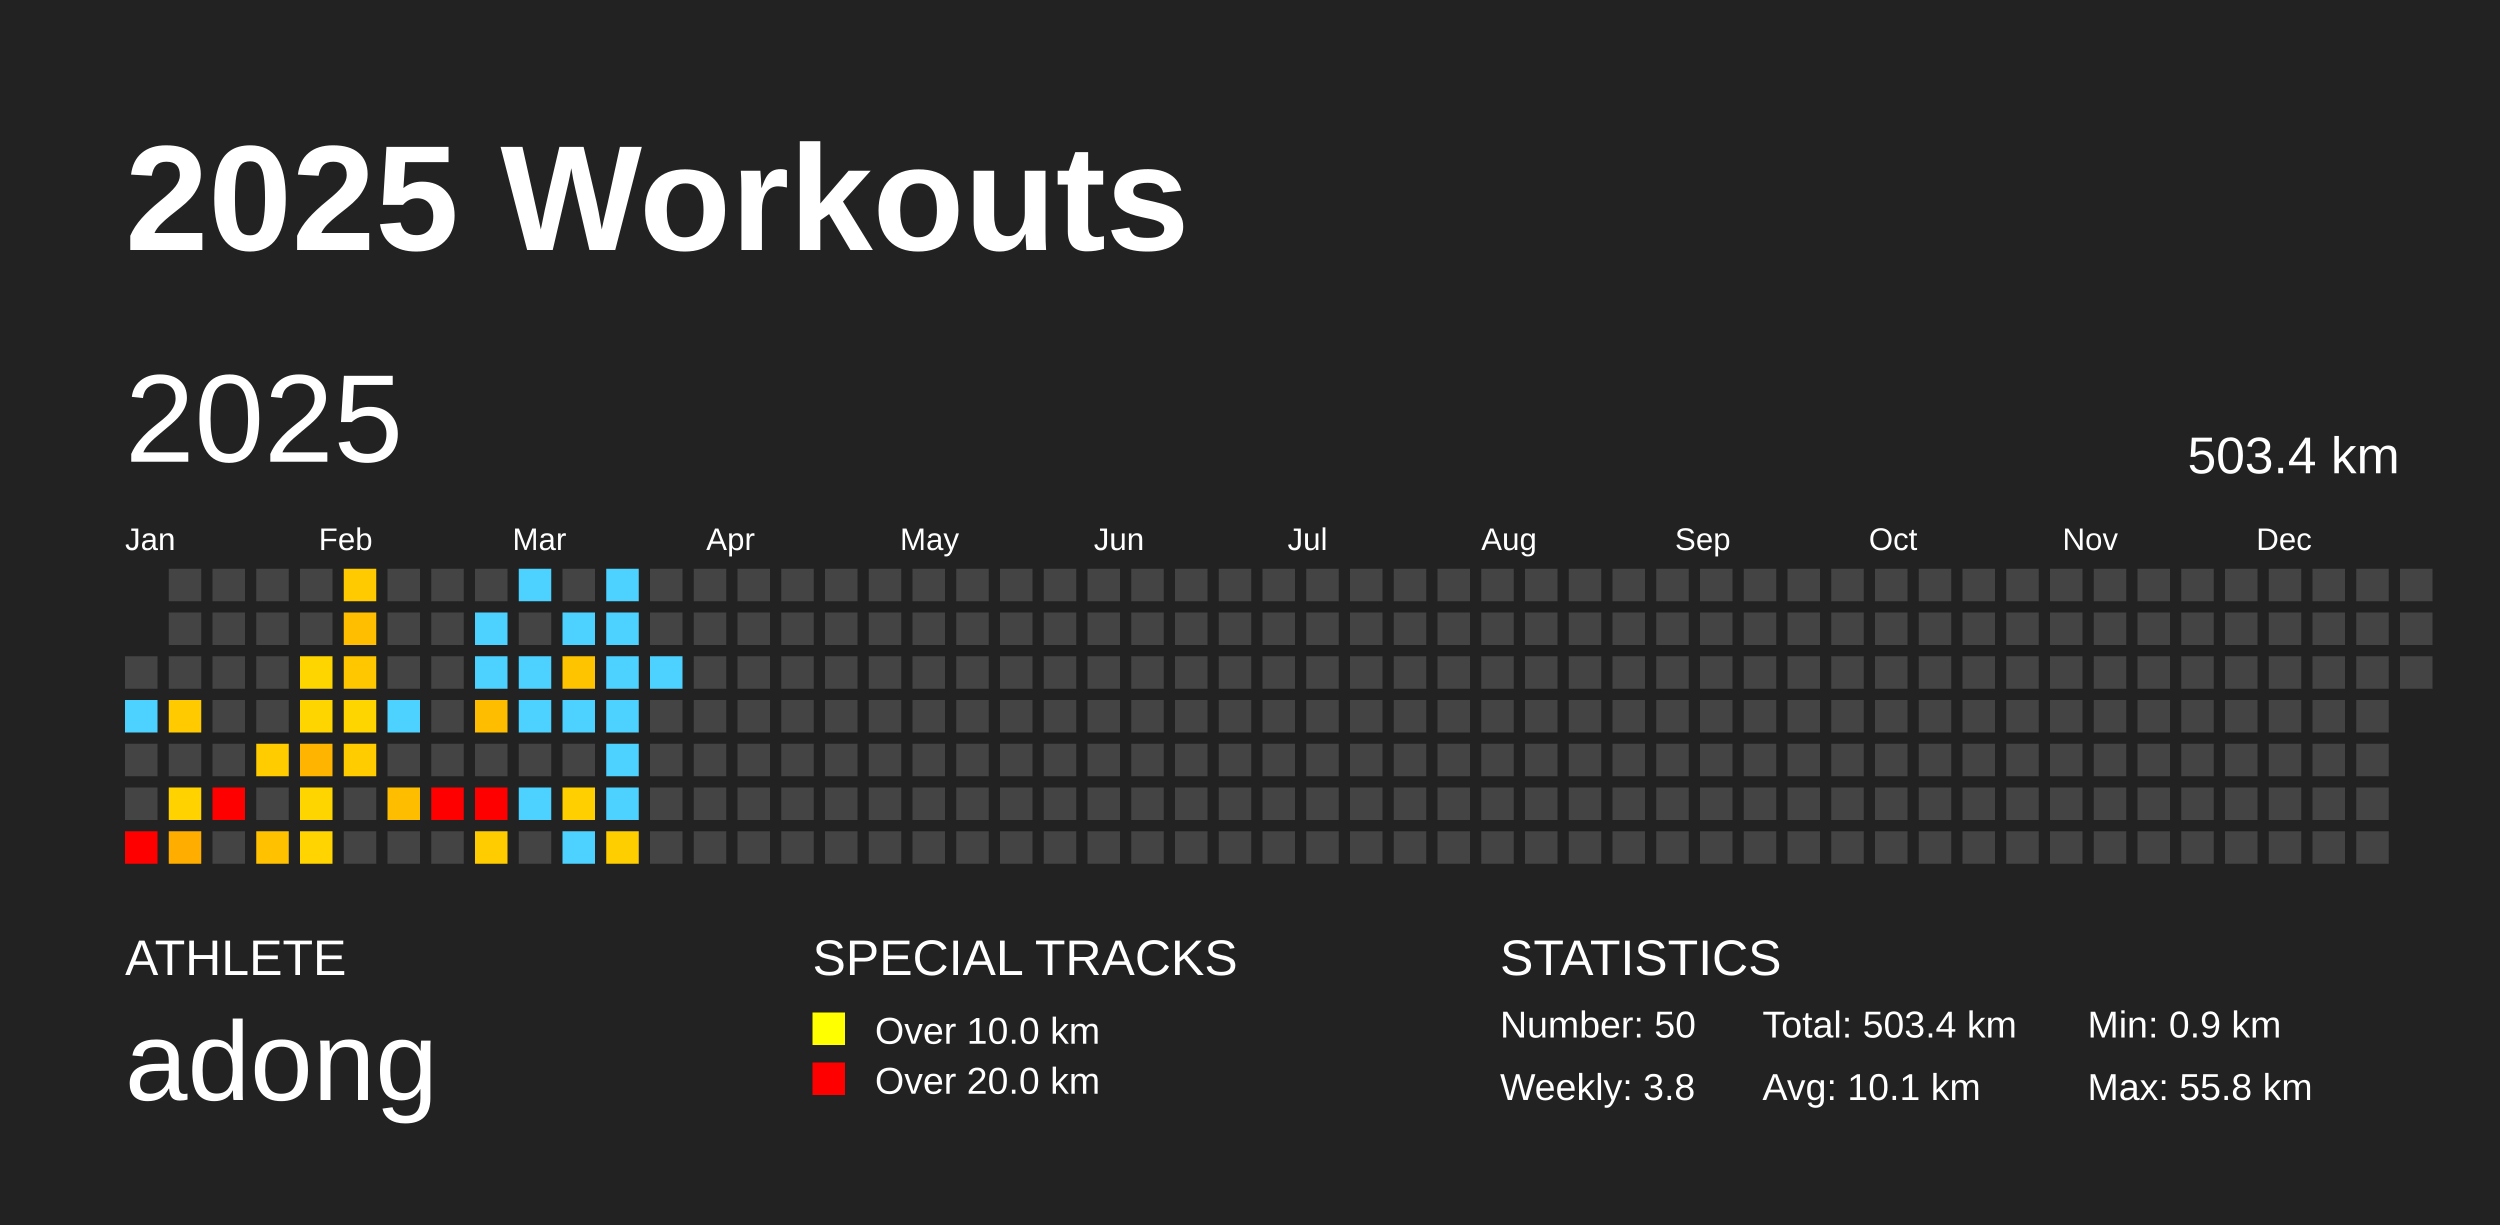
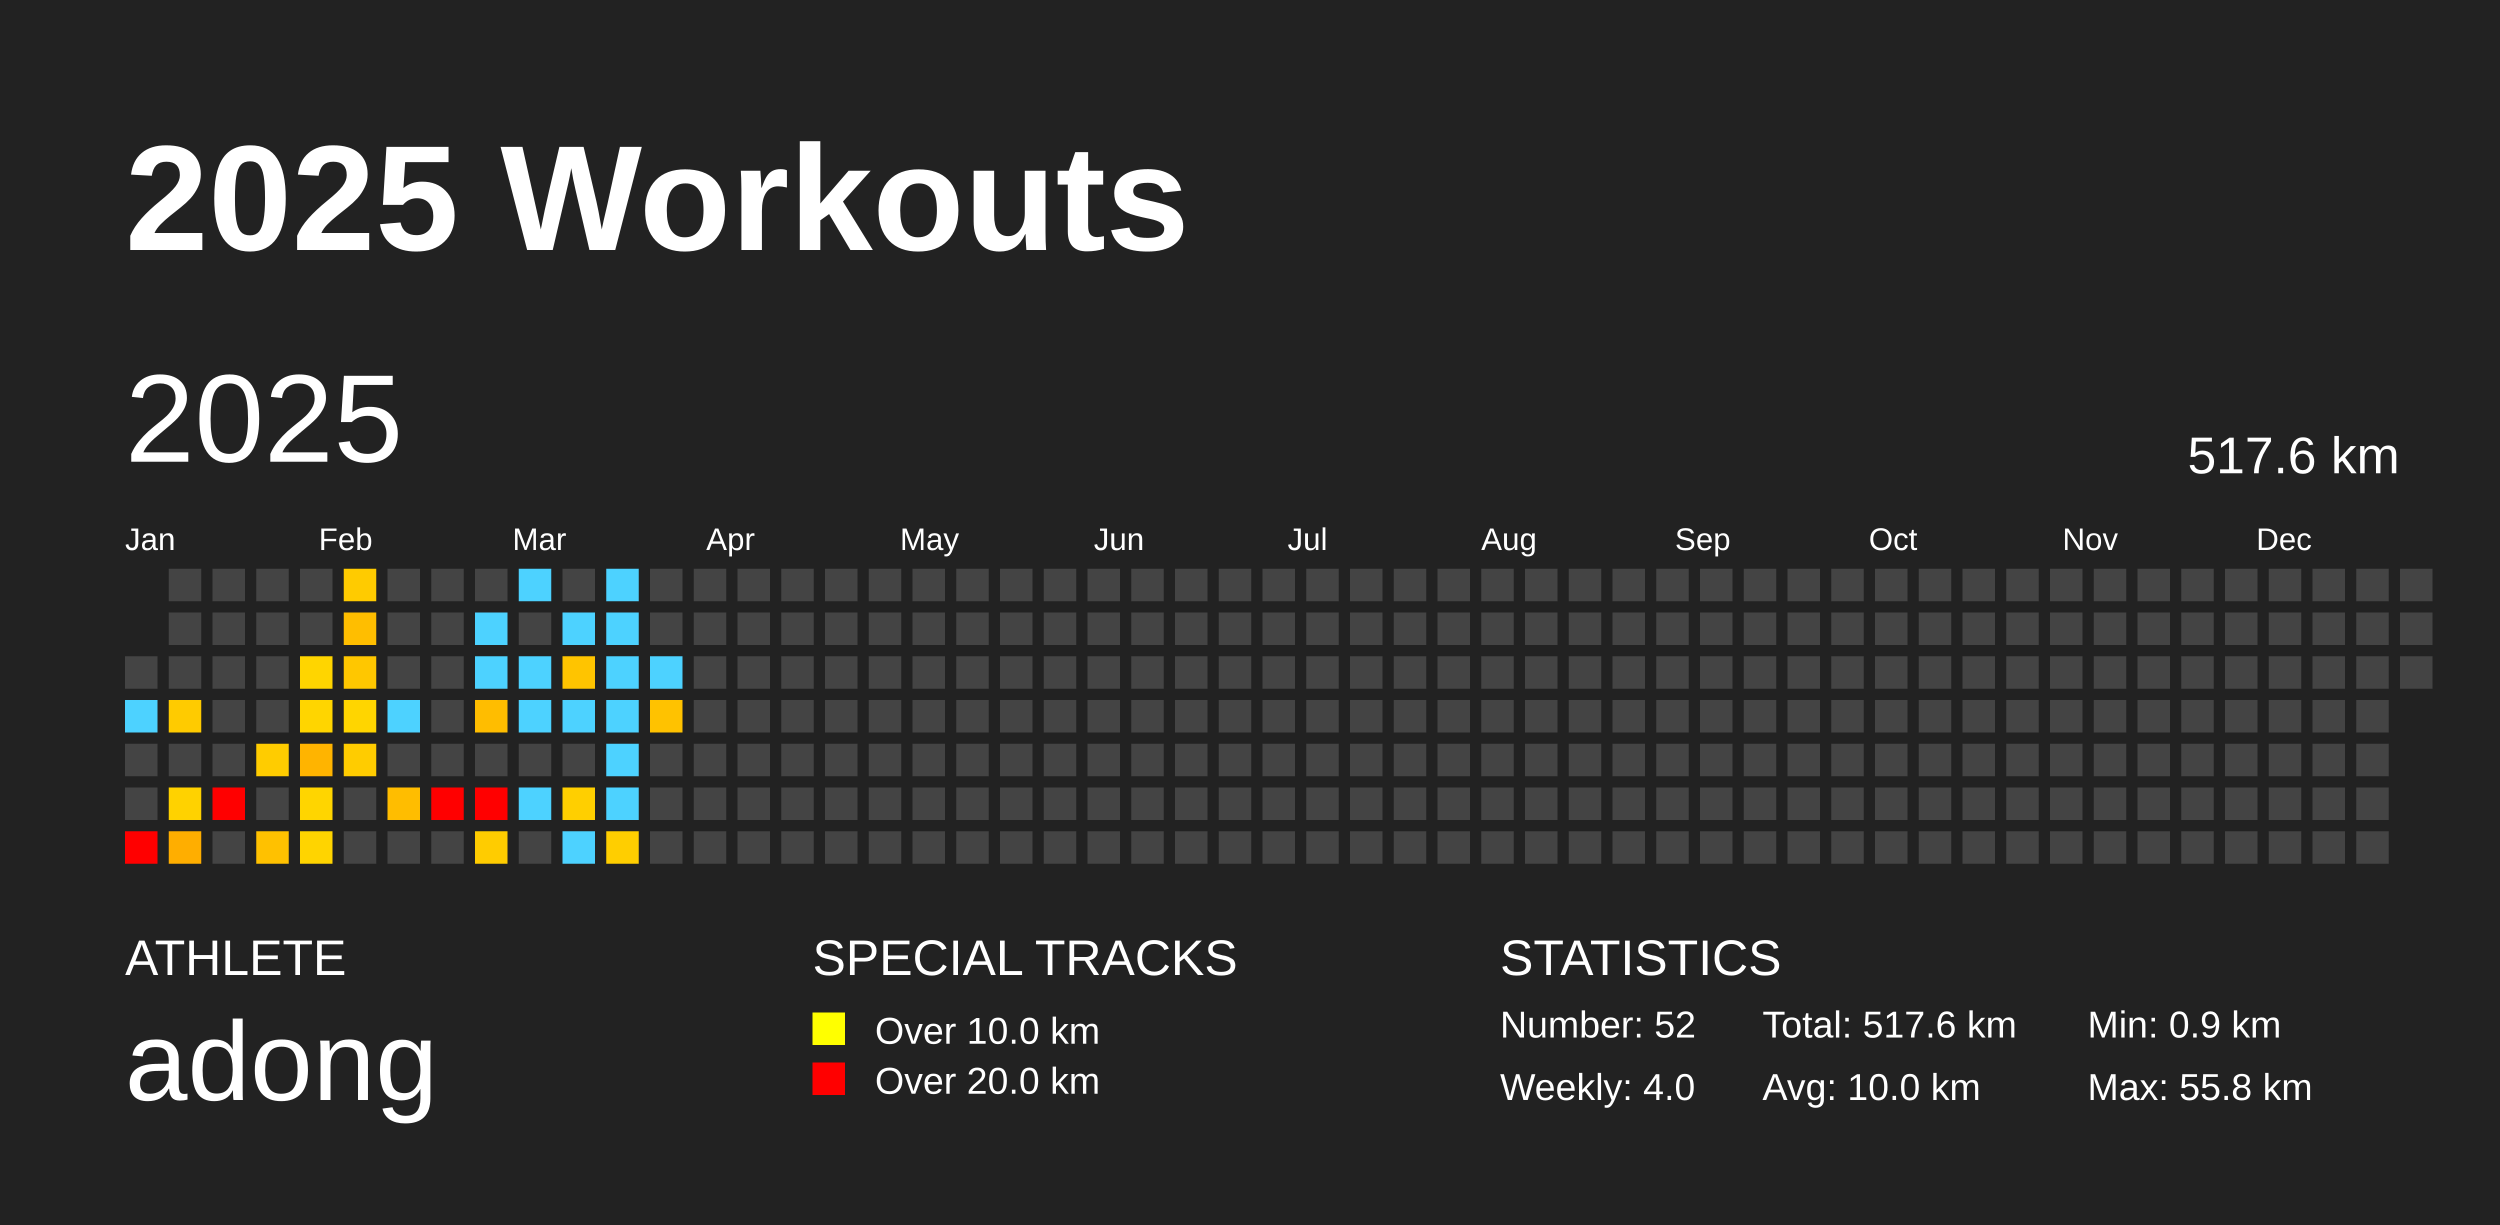
<svg xmlns="http://www.w3.org/2000/svg" baseProfile="full" height="98mm" version="1.1" viewBox="0,0,200,98" width="200mm">
  <defs />
  <rect fill="#222222" height="98" width="200" x="0" y="0" />
  <text fill="#FFFFFF" style="font-size:12px; font-family:Arial; font-weight:bold;" x="10" y="20">2025 Workouts</text>
  <text fill="#FFFFFF" style="font-size:4px; font-family:Arial" x="10" y="78">ATHLETE</text>
  <text fill="#FFFFFF" style="font-size:9px; font-family:Arial" x="10" y="88">adong</text>
  <text fill="#FFFFFF" style="font-size:4px; font-family:Arial" x="65" y="78">SPECIAL TRACKS</text>
  <rect fill="yellow" height="2.6" width="2.6" x="65" y="81" />
  <text fill="#FFFFFF" style="font-size:3px; font-family:Arial" x="70" y="83.5">Over 10.0 km</text>
  <rect fill="red" height="2.6" width="2.6" x="65" y="85" />
  <text fill="#FFFFFF" style="font-size:3px; font-family:Arial" x="70" y="87.5">Over 20.0 km</text>
  <text fill="#FFFFFF" style="font-size:4px; font-family:Arial" x="120" y="78">STATISTICS</text>
-   <text fill="#FFFFFF" style="font-size:3px; font-family:Arial" x="120" y="83">Number: 50</text>
-   <text fill="#FFFFFF" style="font-size:3px; font-family:Arial" x="120" y="88">Weekly: 3.8</text>
-   <text fill="#FFFFFF" style="font-size:3px; font-family:Arial" x="141" y="83">Total: 503.4 km</text>
-   <text fill="#FFFFFF" style="font-size:3px; font-family:Arial" x="141" y="88">Avg: 10.1 km</text>
+   <text fill="#FFFFFF" style="font-size:3px; font-family:Arial" x="120" y="83">Number: 52</text>
+   <text fill="#FFFFFF" style="font-size:3px; font-family:Arial" x="120" y="88">Weekly: 4.0</text>
+   <text fill="#FFFFFF" style="font-size:3px; font-family:Arial" x="141" y="83">Total: 517.6 km</text>
+   <text fill="#FFFFFF" style="font-size:3px; font-family:Arial" x="141" y="88">Avg: 10.0 km</text>
  <text fill="#FFFFFF" style="font-size:3px; font-family:Arial" x="167" y="83">Min: 0.9 km</text>
  <text fill="#FFFFFF" style="font-size:3px; font-family:Arial" x="167" y="88">Max: 55.8 km</text>
  <text dominant-baseline="hanging" fill="#FFFFFF" style="font-size:10.0px; font-family:Arial;" x="10" y="30">2025</text>
-   <text dominant-baseline="hanging" fill="#FFFFFF" style="font-size:4.125px; font-family:Arial;" x="175" y="35">503.4 km</text>
+   <text dominant-baseline="hanging" fill="#FFFFFF" style="font-size:4.125px; font-family:Arial;" x="175" y="35">517.6 km</text>
  <text fill="#FFFFFF" style="font-size:2.5px; font-family:Arial" x="10.0" y="44">Jan</text>
  <text fill="#FFFFFF" style="font-size:2.5px; font-family:Arial" x="25.5" y="44">Feb</text>
  <text fill="#FFFFFF" style="font-size:2.5px; font-family:Arial" x="41.0" y="44">Mar</text>
  <text fill="#FFFFFF" style="font-size:2.5px; font-family:Arial" x="56.5" y="44">Apr</text>
  <text fill="#FFFFFF" style="font-size:2.5px; font-family:Arial" x="72.0" y="44">May</text>
  <text fill="#FFFFFF" style="font-size:2.5px; font-family:Arial" x="87.5" y="44">Jun</text>
  <text fill="#FFFFFF" style="font-size:2.5px; font-family:Arial" x="103.0" y="44">Jul</text>
  <text fill="#FFFFFF" style="font-size:2.5px; font-family:Arial" x="118.5" y="44">Aug</text>
  <text fill="#FFFFFF" style="font-size:2.5px; font-family:Arial" x="134.0" y="44">Sep</text>
  <text fill="#FFFFFF" style="font-size:2.5px; font-family:Arial" x="149.5" y="44">Oct</text>
  <text fill="#FFFFFF" style="font-size:2.5px; font-family:Arial" x="165.0" y="44">Nov</text>
  <text fill="#FFFFFF" style="font-size:2.5px; font-family:Arial" x="180.5" y="44">Dec</text>
  <rect fill="#444444" height="2.6" width="2.6" x="10.0" y="52.5" />
  <rect fill="#4dd2ff" height="2.6" width="2.6" x="10.0" y="56.0" />
  <rect fill="#444444" height="2.6" width="2.6" x="10.0" y="59.5" />
  <rect fill="#444444" height="2.6" width="2.6" x="10.0" y="63.0" />
  <rect fill="red" height="2.6" width="2.6" x="10.0" y="66.5" />
  <rect fill="#444444" height="2.6" width="2.6" x="13.5" y="45.5" />
  <rect fill="#444444" height="2.6" width="2.6" x="13.5" y="49.0" />
  <rect fill="#444444" height="2.6" width="2.6" x="13.5" y="52.5" />
  <rect fill="#ffcb00" height="2.6" width="2.6" x="13.5" y="56.0" />
  <rect fill="#444444" height="2.6" width="2.6" x="13.5" y="59.5" />
  <rect fill="#ffd200" height="2.6" width="2.6" x="13.5" y="63.0" />
  <rect fill="#ffae00" height="2.6" width="2.6" x="13.5" y="66.5" />
  <rect fill="#444444" height="2.6" width="2.6" x="17.0" y="45.5" />
  <rect fill="#444444" height="2.6" width="2.6" x="17.0" y="49.0" />
  <rect fill="#444444" height="2.6" width="2.6" x="17.0" y="52.5" />
  <rect fill="#444444" height="2.6" width="2.6" x="17.0" y="56.0" />
  <rect fill="#444444" height="2.6" width="2.6" x="17.0" y="59.5" />
  <rect fill="red" height="2.6" width="2.6" x="17.0" y="63.0" />
  <rect fill="#444444" height="2.6" width="2.6" x="17.0" y="66.5" />
  <rect fill="#444444" height="2.6" width="2.6" x="20.5" y="45.5" />
  <rect fill="#444444" height="2.6" width="2.6" x="20.5" y="49.0" />
  <rect fill="#444444" height="2.6" width="2.6" x="20.5" y="52.5" />
  <rect fill="#444444" height="2.6" width="2.6" x="20.5" y="56.0" />
  <rect fill="#ffcc00" height="2.6" width="2.6" x="20.5" y="59.5" />
  <rect fill="#444444" height="2.6" width="2.6" x="20.5" y="63.0" />
  <rect fill="#ffc100" height="2.6" width="2.6" x="20.5" y="66.5" />
  <rect fill="#444444" height="2.6" width="2.6" x="24.0" y="45.5" />
  <rect fill="#444444" height="2.6" width="2.6" x="24.0" y="49.0" />
  <rect fill="#ffd500" height="2.6" width="2.6" x="24.0" y="52.5" />
  <rect fill="#ffd500" height="2.6" width="2.6" x="24.0" y="56.0" />
  <rect fill="#ffb400" height="2.6" width="2.6" x="24.0" y="59.5" />
  <rect fill="#ffd500" height="2.6" width="2.6" x="24.0" y="63.0" />
  <rect fill="#ffd400" height="2.6" width="2.6" x="24.0" y="66.5" />
  <rect fill="#ffcb00" height="2.6" width="2.6" x="27.5" y="45.5" />
  <rect fill="#ffbe00" height="2.6" width="2.6" x="27.5" y="49.0" />
  <rect fill="#ffc700" height="2.6" width="2.6" x="27.5" y="52.5" />
  <rect fill="#ffd500" height="2.6" width="2.6" x="27.5" y="56.0" />
  <rect fill="#ffcc00" height="2.6" width="2.6" x="27.5" y="59.5" />
  <rect fill="#444444" height="2.6" width="2.6" x="27.5" y="63.0" />
  <rect fill="#444444" height="2.6" width="2.6" x="27.5" y="66.5" />
  <rect fill="#444444" height="2.6" width="2.6" x="31.0" y="45.5" />
  <rect fill="#444444" height="2.6" width="2.6" x="31.0" y="49.0" />
  <rect fill="#444444" height="2.6" width="2.6" x="31.0" y="52.5" />
  <rect fill="#4dd2ff" height="2.6" width="2.6" x="31.0" y="56.0" />
  <rect fill="#444444" height="2.6" width="2.6" x="31.0" y="59.5" />
  <rect fill="#ffbd00" height="2.6" width="2.6" x="31.0" y="63.0" />
  <rect fill="#444444" height="2.6" width="2.6" x="31.0" y="66.5" />
  <rect fill="#444444" height="2.6" width="2.6" x="34.5" y="45.5" />
  <rect fill="#444444" height="2.6" width="2.6" x="34.5" y="49.0" />
  <rect fill="#444444" height="2.6" width="2.6" x="34.5" y="52.5" />
  <rect fill="#444444" height="2.6" width="2.6" x="34.5" y="56.0" />
  <rect fill="#444444" height="2.6" width="2.6" x="34.5" y="59.5" />
  <rect fill="red" height="2.6" width="2.6" x="34.5" y="63.0" />
  <rect fill="#444444" height="2.6" width="2.6" x="34.5" y="66.5" />
  <rect fill="#444444" height="2.6" width="2.6" x="38.0" y="45.5" />
  <rect fill="#4dd2ff" height="2.6" width="2.6" x="38.0" y="49.0" />
  <rect fill="#4dd2ff" height="2.6" width="2.6" x="38.0" y="52.5" />
  <rect fill="#ffbd00" height="2.6" width="2.6" x="38.0" y="56.0" />
  <rect fill="#444444" height="2.6" width="2.6" x="38.0" y="59.5" />
  <rect fill="red" height="2.6" width="2.6" x="38.0" y="63.0" />
  <rect fill="#ffcc00" height="2.6" width="2.6" x="38.0" y="66.5" />
  <rect fill="#4dd2ff" height="2.6" width="2.6" x="41.5" y="45.5" />
  <rect fill="#444444" height="2.6" width="2.6" x="41.5" y="49.0" />
  <rect fill="#4dd2ff" height="2.6" width="2.6" x="41.5" y="52.5" />
  <rect fill="#4dd2ff" height="2.6" width="2.6" x="41.5" y="56.0" />
  <rect fill="#444444" height="2.6" width="2.6" x="41.5" y="59.5" />
  <rect fill="#4dd2ff" height="2.6" width="2.6" x="41.5" y="63.0" />
  <rect fill="#444444" height="2.6" width="2.6" x="41.5" y="66.5" />
  <rect fill="#444444" height="2.6" width="2.6" x="45.0" y="45.5" />
  <rect fill="#4dd2ff" height="2.6" width="2.6" x="45.0" y="49.0" />
  <rect fill="#ffc400" height="2.6" width="2.6" x="45.0" y="52.5" />
  <rect fill="#4dd2ff" height="2.6" width="2.6" x="45.0" y="56.0" />
  <rect fill="#444444" height="2.6" width="2.6" x="45.0" y="59.5" />
  <rect fill="#ffcf00" height="2.6" width="2.6" x="45.0" y="63.0" />
  <rect fill="#4dd2ff" height="2.6" width="2.6" x="45.0" y="66.5" />
  <rect fill="#4dd2ff" height="2.6" width="2.6" x="48.5" y="45.5" />
  <rect fill="#4dd2ff" height="2.6" width="2.6" x="48.5" y="49.0" />
  <rect fill="#4dd2ff" height="2.6" width="2.6" x="48.5" y="52.5" />
  <rect fill="#4dd2ff" height="2.6" width="2.6" x="48.5" y="56.0" />
  <rect fill="#4dd2ff" height="2.6" width="2.6" x="48.5" y="59.5" />
  <rect fill="#4dd2ff" height="2.6" width="2.6" x="48.5" y="63.0" />
  <rect fill="#ffce00" height="2.6" width="2.6" x="48.5" y="66.5" />
  <rect fill="#444444" height="2.6" width="2.6" x="52.0" y="45.5" />
  <rect fill="#444444" height="2.6" width="2.6" x="52.0" y="49.0" />
  <rect fill="#4dd2ff" height="2.6" width="2.6" x="52.0" y="52.5" />
-   <rect fill="#444444" height="2.6" width="2.6" x="52.0" y="56.0" />
+   <rect fill="#ffc200" height="2.6" width="2.6" x="52.0" y="56.0" />
  <rect fill="#444444" height="2.6" width="2.6" x="52.0" y="59.5" />
  <rect fill="#444444" height="2.6" width="2.6" x="52.0" y="63.0" />
  <rect fill="#444444" height="2.6" width="2.6" x="52.0" y="66.5" />
  <rect fill="#444444" height="2.6" width="2.6" x="55.5" y="45.5" />
  <rect fill="#444444" height="2.6" width="2.6" x="55.5" y="49.0" />
  <rect fill="#444444" height="2.6" width="2.6" x="55.5" y="52.5" />
  <rect fill="#444444" height="2.6" width="2.6" x="55.5" y="56.0" />
  <rect fill="#444444" height="2.6" width="2.6" x="55.5" y="59.5" />
  <rect fill="#444444" height="2.6" width="2.6" x="55.5" y="63.0" />
  <rect fill="#444444" height="2.6" width="2.6" x="55.5" y="66.5" />
  <rect fill="#444444" height="2.6" width="2.6" x="59.0" y="45.5" />
  <rect fill="#444444" height="2.6" width="2.6" x="59.0" y="49.0" />
  <rect fill="#444444" height="2.6" width="2.6" x="59.0" y="52.5" />
  <rect fill="#444444" height="2.6" width="2.6" x="59.0" y="56.0" />
  <rect fill="#444444" height="2.6" width="2.6" x="59.0" y="59.5" />
  <rect fill="#444444" height="2.6" width="2.6" x="59.0" y="63.0" />
  <rect fill="#444444" height="2.6" width="2.6" x="59.0" y="66.5" />
  <rect fill="#444444" height="2.6" width="2.6" x="62.5" y="45.5" />
  <rect fill="#444444" height="2.6" width="2.6" x="62.5" y="49.0" />
  <rect fill="#444444" height="2.6" width="2.6" x="62.5" y="52.5" />
  <rect fill="#444444" height="2.6" width="2.6" x="62.5" y="56.0" />
  <rect fill="#444444" height="2.6" width="2.6" x="62.5" y="59.5" />
  <rect fill="#444444" height="2.6" width="2.6" x="62.5" y="63.0" />
  <rect fill="#444444" height="2.6" width="2.6" x="62.5" y="66.5" />
  <rect fill="#444444" height="2.6" width="2.6" x="66.0" y="45.5" />
  <rect fill="#444444" height="2.6" width="2.6" x="66.0" y="49.0" />
  <rect fill="#444444" height="2.6" width="2.6" x="66.0" y="52.5" />
  <rect fill="#444444" height="2.6" width="2.6" x="66.0" y="56.0" />
  <rect fill="#444444" height="2.6" width="2.6" x="66.0" y="59.5" />
  <rect fill="#444444" height="2.6" width="2.6" x="66.0" y="63.0" />
  <rect fill="#444444" height="2.6" width="2.6" x="66.0" y="66.5" />
  <rect fill="#444444" height="2.6" width="2.6" x="69.5" y="45.5" />
  <rect fill="#444444" height="2.6" width="2.6" x="69.5" y="49.0" />
  <rect fill="#444444" height="2.6" width="2.6" x="69.5" y="52.5" />
  <rect fill="#444444" height="2.6" width="2.6" x="69.5" y="56.0" />
  <rect fill="#444444" height="2.6" width="2.6" x="69.5" y="59.5" />
  <rect fill="#444444" height="2.6" width="2.6" x="69.5" y="63.0" />
  <rect fill="#444444" height="2.6" width="2.6" x="69.5" y="66.5" />
  <rect fill="#444444" height="2.6" width="2.6" x="73.0" y="45.5" />
  <rect fill="#444444" height="2.6" width="2.6" x="73.0" y="49.0" />
  <rect fill="#444444" height="2.6" width="2.6" x="73.0" y="52.5" />
  <rect fill="#444444" height="2.6" width="2.6" x="73.0" y="56.0" />
  <rect fill="#444444" height="2.6" width="2.6" x="73.0" y="59.5" />
  <rect fill="#444444" height="2.6" width="2.6" x="73.0" y="63.0" />
  <rect fill="#444444" height="2.6" width="2.6" x="73.0" y="66.5" />
  <rect fill="#444444" height="2.6" width="2.6" x="76.5" y="45.5" />
  <rect fill="#444444" height="2.6" width="2.6" x="76.5" y="49.0" />
  <rect fill="#444444" height="2.6" width="2.6" x="76.5" y="52.5" />
  <rect fill="#444444" height="2.6" width="2.6" x="76.5" y="56.0" />
  <rect fill="#444444" height="2.6" width="2.6" x="76.5" y="59.5" />
  <rect fill="#444444" height="2.6" width="2.6" x="76.5" y="63.0" />
  <rect fill="#444444" height="2.6" width="2.6" x="76.5" y="66.5" />
  <rect fill="#444444" height="2.6" width="2.6" x="80.0" y="45.5" />
  <rect fill="#444444" height="2.6" width="2.6" x="80.0" y="49.0" />
  <rect fill="#444444" height="2.6" width="2.6" x="80.0" y="52.5" />
  <rect fill="#444444" height="2.6" width="2.6" x="80.0" y="56.0" />
  <rect fill="#444444" height="2.6" width="2.6" x="80.0" y="59.5" />
  <rect fill="#444444" height="2.6" width="2.6" x="80.0" y="63.0" />
  <rect fill="#444444" height="2.6" width="2.6" x="80.0" y="66.5" />
  <rect fill="#444444" height="2.6" width="2.6" x="83.5" y="45.5" />
  <rect fill="#444444" height="2.6" width="2.6" x="83.5" y="49.0" />
  <rect fill="#444444" height="2.6" width="2.6" x="83.5" y="52.5" />
  <rect fill="#444444" height="2.6" width="2.6" x="83.5" y="56.0" />
  <rect fill="#444444" height="2.6" width="2.6" x="83.5" y="59.5" />
  <rect fill="#444444" height="2.6" width="2.6" x="83.5" y="63.0" />
  <rect fill="#444444" height="2.6" width="2.6" x="83.5" y="66.5" />
  <rect fill="#444444" height="2.6" width="2.6" x="87.0" y="45.5" />
  <rect fill="#444444" height="2.6" width="2.6" x="87.0" y="49.0" />
  <rect fill="#444444" height="2.6" width="2.6" x="87.0" y="52.5" />
  <rect fill="#444444" height="2.6" width="2.6" x="87.0" y="56.0" />
  <rect fill="#444444" height="2.6" width="2.6" x="87.0" y="59.5" />
  <rect fill="#444444" height="2.6" width="2.6" x="87.0" y="63.0" />
  <rect fill="#444444" height="2.6" width="2.6" x="87.0" y="66.5" />
  <rect fill="#444444" height="2.6" width="2.6" x="90.5" y="45.5" />
  <rect fill="#444444" height="2.6" width="2.6" x="90.5" y="49.0" />
  <rect fill="#444444" height="2.6" width="2.6" x="90.5" y="52.5" />
  <rect fill="#444444" height="2.6" width="2.6" x="90.5" y="56.0" />
  <rect fill="#444444" height="2.6" width="2.6" x="90.5" y="59.5" />
  <rect fill="#444444" height="2.6" width="2.6" x="90.5" y="63.0" />
  <rect fill="#444444" height="2.6" width="2.6" x="90.5" y="66.5" />
  <rect fill="#444444" height="2.6" width="2.6" x="94.0" y="45.5" />
  <rect fill="#444444" height="2.6" width="2.6" x="94.0" y="49.0" />
  <rect fill="#444444" height="2.6" width="2.6" x="94.0" y="52.5" />
  <rect fill="#444444" height="2.6" width="2.6" x="94.0" y="56.0" />
  <rect fill="#444444" height="2.6" width="2.6" x="94.0" y="59.5" />
  <rect fill="#444444" height="2.6" width="2.6" x="94.0" y="63.0" />
  <rect fill="#444444" height="2.6" width="2.6" x="94.0" y="66.5" />
  <rect fill="#444444" height="2.6" width="2.6" x="97.5" y="45.5" />
  <rect fill="#444444" height="2.6" width="2.6" x="97.5" y="49.0" />
  <rect fill="#444444" height="2.6" width="2.6" x="97.5" y="52.5" />
  <rect fill="#444444" height="2.6" width="2.6" x="97.5" y="56.0" />
  <rect fill="#444444" height="2.6" width="2.6" x="97.5" y="59.5" />
  <rect fill="#444444" height="2.6" width="2.6" x="97.5" y="63.0" />
  <rect fill="#444444" height="2.6" width="2.6" x="97.5" y="66.5" />
  <rect fill="#444444" height="2.6" width="2.6" x="101.0" y="45.5" />
  <rect fill="#444444" height="2.6" width="2.6" x="101.0" y="49.0" />
  <rect fill="#444444" height="2.6" width="2.6" x="101.0" y="52.5" />
  <rect fill="#444444" height="2.6" width="2.6" x="101.0" y="56.0" />
  <rect fill="#444444" height="2.6" width="2.6" x="101.0" y="59.5" />
  <rect fill="#444444" height="2.6" width="2.6" x="101.0" y="63.0" />
  <rect fill="#444444" height="2.6" width="2.6" x="101.0" y="66.5" />
  <rect fill="#444444" height="2.6" width="2.6" x="104.5" y="45.5" />
  <rect fill="#444444" height="2.6" width="2.6" x="104.5" y="49.0" />
  <rect fill="#444444" height="2.6" width="2.6" x="104.5" y="52.5" />
  <rect fill="#444444" height="2.6" width="2.6" x="104.5" y="56.0" />
  <rect fill="#444444" height="2.6" width="2.6" x="104.5" y="59.5" />
  <rect fill="#444444" height="2.6" width="2.6" x="104.5" y="63.0" />
  <rect fill="#444444" height="2.6" width="2.6" x="104.5" y="66.5" />
  <rect fill="#444444" height="2.6" width="2.6" x="108.0" y="45.5" />
  <rect fill="#444444" height="2.6" width="2.6" x="108.0" y="49.0" />
  <rect fill="#444444" height="2.6" width="2.6" x="108.0" y="52.5" />
  <rect fill="#444444" height="2.6" width="2.6" x="108.0" y="56.0" />
  <rect fill="#444444" height="2.6" width="2.6" x="108.0" y="59.5" />
  <rect fill="#444444" height="2.6" width="2.6" x="108.0" y="63.0" />
  <rect fill="#444444" height="2.6" width="2.6" x="108.0" y="66.5" />
  <rect fill="#444444" height="2.6" width="2.6" x="111.5" y="45.5" />
  <rect fill="#444444" height="2.6" width="2.6" x="111.5" y="49.0" />
  <rect fill="#444444" height="2.6" width="2.6" x="111.5" y="52.5" />
  <rect fill="#444444" height="2.6" width="2.6" x="111.5" y="56.0" />
  <rect fill="#444444" height="2.6" width="2.6" x="111.5" y="59.5" />
  <rect fill="#444444" height="2.6" width="2.6" x="111.5" y="63.0" />
  <rect fill="#444444" height="2.6" width="2.6" x="111.5" y="66.5" />
  <rect fill="#444444" height="2.6" width="2.6" x="115.0" y="45.5" />
  <rect fill="#444444" height="2.6" width="2.6" x="115.0" y="49.0" />
  <rect fill="#444444" height="2.6" width="2.6" x="115.0" y="52.5" />
  <rect fill="#444444" height="2.6" width="2.6" x="115.0" y="56.0" />
  <rect fill="#444444" height="2.6" width="2.6" x="115.0" y="59.5" />
  <rect fill="#444444" height="2.6" width="2.6" x="115.0" y="63.0" />
  <rect fill="#444444" height="2.6" width="2.6" x="115.0" y="66.5" />
  <rect fill="#444444" height="2.6" width="2.6" x="118.5" y="45.5" />
  <rect fill="#444444" height="2.6" width="2.6" x="118.5" y="49.0" />
  <rect fill="#444444" height="2.6" width="2.6" x="118.5" y="52.5" />
  <rect fill="#444444" height="2.6" width="2.6" x="118.5" y="56.0" />
  <rect fill="#444444" height="2.6" width="2.6" x="118.5" y="59.5" />
  <rect fill="#444444" height="2.6" width="2.6" x="118.5" y="63.0" />
  <rect fill="#444444" height="2.6" width="2.6" x="118.5" y="66.5" />
  <rect fill="#444444" height="2.6" width="2.6" x="122.0" y="45.5" />
  <rect fill="#444444" height="2.6" width="2.6" x="122.0" y="49.0" />
  <rect fill="#444444" height="2.6" width="2.6" x="122.0" y="52.5" />
  <rect fill="#444444" height="2.6" width="2.6" x="122.0" y="56.0" />
  <rect fill="#444444" height="2.6" width="2.6" x="122.0" y="59.5" />
  <rect fill="#444444" height="2.6" width="2.6" x="122.0" y="63.0" />
  <rect fill="#444444" height="2.6" width="2.6" x="122.0" y="66.5" />
  <rect fill="#444444" height="2.6" width="2.6" x="125.5" y="45.5" />
  <rect fill="#444444" height="2.6" width="2.6" x="125.5" y="49.0" />
  <rect fill="#444444" height="2.6" width="2.6" x="125.5" y="52.5" />
  <rect fill="#444444" height="2.6" width="2.6" x="125.5" y="56.0" />
  <rect fill="#444444" height="2.6" width="2.6" x="125.5" y="59.5" />
  <rect fill="#444444" height="2.6" width="2.6" x="125.5" y="63.0" />
  <rect fill="#444444" height="2.6" width="2.6" x="125.5" y="66.5" />
  <rect fill="#444444" height="2.6" width="2.6" x="129.0" y="45.5" />
  <rect fill="#444444" height="2.6" width="2.6" x="129.0" y="49.0" />
  <rect fill="#444444" height="2.6" width="2.6" x="129.0" y="52.5" />
  <rect fill="#444444" height="2.6" width="2.6" x="129.0" y="56.0" />
  <rect fill="#444444" height="2.6" width="2.6" x="129.0" y="59.5" />
  <rect fill="#444444" height="2.6" width="2.6" x="129.0" y="63.0" />
  <rect fill="#444444" height="2.6" width="2.6" x="129.0" y="66.5" />
  <rect fill="#444444" height="2.6" width="2.6" x="132.5" y="45.5" />
  <rect fill="#444444" height="2.6" width="2.6" x="132.5" y="49.0" />
  <rect fill="#444444" height="2.6" width="2.6" x="132.5" y="52.5" />
  <rect fill="#444444" height="2.6" width="2.6" x="132.5" y="56.0" />
  <rect fill="#444444" height="2.6" width="2.6" x="132.5" y="59.5" />
  <rect fill="#444444" height="2.6" width="2.6" x="132.5" y="63.0" />
  <rect fill="#444444" height="2.6" width="2.6" x="132.5" y="66.5" />
  <rect fill="#444444" height="2.6" width="2.6" x="136.0" y="45.5" />
  <rect fill="#444444" height="2.6" width="2.6" x="136.0" y="49.0" />
  <rect fill="#444444" height="2.6" width="2.6" x="136.0" y="52.5" />
  <rect fill="#444444" height="2.6" width="2.6" x="136.0" y="56.0" />
  <rect fill="#444444" height="2.6" width="2.6" x="136.0" y="59.5" />
  <rect fill="#444444" height="2.6" width="2.6" x="136.0" y="63.0" />
  <rect fill="#444444" height="2.6" width="2.6" x="136.0" y="66.5" />
  <rect fill="#444444" height="2.6" width="2.6" x="139.5" y="45.5" />
  <rect fill="#444444" height="2.6" width="2.6" x="139.5" y="49.0" />
  <rect fill="#444444" height="2.6" width="2.6" x="139.5" y="52.5" />
  <rect fill="#444444" height="2.6" width="2.6" x="139.5" y="56.0" />
  <rect fill="#444444" height="2.6" width="2.6" x="139.5" y="59.5" />
  <rect fill="#444444" height="2.6" width="2.6" x="139.5" y="63.0" />
  <rect fill="#444444" height="2.6" width="2.6" x="139.5" y="66.5" />
  <rect fill="#444444" height="2.6" width="2.6" x="143.0" y="45.5" />
  <rect fill="#444444" height="2.6" width="2.6" x="143.0" y="49.0" />
  <rect fill="#444444" height="2.6" width="2.6" x="143.0" y="52.5" />
  <rect fill="#444444" height="2.6" width="2.6" x="143.0" y="56.0" />
  <rect fill="#444444" height="2.6" width="2.6" x="143.0" y="59.5" />
  <rect fill="#444444" height="2.6" width="2.6" x="143.0" y="63.0" />
  <rect fill="#444444" height="2.6" width="2.6" x="143.0" y="66.5" />
  <rect fill="#444444" height="2.6" width="2.6" x="146.5" y="45.5" />
  <rect fill="#444444" height="2.6" width="2.6" x="146.5" y="49.0" />
  <rect fill="#444444" height="2.6" width="2.6" x="146.5" y="52.5" />
  <rect fill="#444444" height="2.6" width="2.6" x="146.5" y="56.0" />
  <rect fill="#444444" height="2.6" width="2.6" x="146.5" y="59.5" />
  <rect fill="#444444" height="2.6" width="2.6" x="146.5" y="63.0" />
  <rect fill="#444444" height="2.6" width="2.6" x="146.5" y="66.5" />
  <rect fill="#444444" height="2.6" width="2.6" x="150.0" y="45.5" />
  <rect fill="#444444" height="2.6" width="2.6" x="150.0" y="49.0" />
  <rect fill="#444444" height="2.6" width="2.6" x="150.0" y="52.5" />
  <rect fill="#444444" height="2.6" width="2.6" x="150.0" y="56.0" />
  <rect fill="#444444" height="2.6" width="2.6" x="150.0" y="59.5" />
  <rect fill="#444444" height="2.6" width="2.6" x="150.0" y="63.0" />
  <rect fill="#444444" height="2.6" width="2.6" x="150.0" y="66.5" />
  <rect fill="#444444" height="2.6" width="2.6" x="153.5" y="45.5" />
  <rect fill="#444444" height="2.6" width="2.6" x="153.5" y="49.0" />
  <rect fill="#444444" height="2.6" width="2.6" x="153.5" y="52.5" />
  <rect fill="#444444" height="2.6" width="2.6" x="153.5" y="56.0" />
  <rect fill="#444444" height="2.6" width="2.6" x="153.5" y="59.5" />
  <rect fill="#444444" height="2.6" width="2.6" x="153.5" y="63.0" />
  <rect fill="#444444" height="2.6" width="2.6" x="153.5" y="66.5" />
  <rect fill="#444444" height="2.6" width="2.6" x="157.0" y="45.5" />
  <rect fill="#444444" height="2.6" width="2.6" x="157.0" y="49.0" />
  <rect fill="#444444" height="2.6" width="2.6" x="157.0" y="52.5" />
  <rect fill="#444444" height="2.6" width="2.6" x="157.0" y="56.0" />
  <rect fill="#444444" height="2.6" width="2.6" x="157.0" y="59.5" />
  <rect fill="#444444" height="2.6" width="2.6" x="157.0" y="63.0" />
  <rect fill="#444444" height="2.6" width="2.6" x="157.0" y="66.5" />
  <rect fill="#444444" height="2.6" width="2.6" x="160.5" y="45.5" />
  <rect fill="#444444" height="2.6" width="2.6" x="160.5" y="49.0" />
  <rect fill="#444444" height="2.6" width="2.6" x="160.5" y="52.5" />
  <rect fill="#444444" height="2.6" width="2.6" x="160.5" y="56.0" />
  <rect fill="#444444" height="2.6" width="2.6" x="160.5" y="59.5" />
  <rect fill="#444444" height="2.6" width="2.6" x="160.5" y="63.0" />
  <rect fill="#444444" height="2.6" width="2.6" x="160.5" y="66.5" />
  <rect fill="#444444" height="2.6" width="2.6" x="164.0" y="45.5" />
  <rect fill="#444444" height="2.6" width="2.6" x="164.0" y="49.0" />
  <rect fill="#444444" height="2.6" width="2.6" x="164.0" y="52.5" />
  <rect fill="#444444" height="2.6" width="2.6" x="164.0" y="56.0" />
  <rect fill="#444444" height="2.6" width="2.6" x="164.0" y="59.5" />
  <rect fill="#444444" height="2.6" width="2.6" x="164.0" y="63.0" />
  <rect fill="#444444" height="2.6" width="2.6" x="164.0" y="66.5" />
  <rect fill="#444444" height="2.6" width="2.6" x="167.5" y="45.5" />
  <rect fill="#444444" height="2.6" width="2.6" x="167.5" y="49.0" />
  <rect fill="#444444" height="2.6" width="2.6" x="167.5" y="52.5" />
  <rect fill="#444444" height="2.6" width="2.6" x="167.5" y="56.0" />
  <rect fill="#444444" height="2.6" width="2.6" x="167.5" y="59.5" />
  <rect fill="#444444" height="2.6" width="2.6" x="167.5" y="63.0" />
  <rect fill="#444444" height="2.6" width="2.6" x="167.5" y="66.5" />
  <rect fill="#444444" height="2.6" width="2.6" x="171.0" y="45.5" />
  <rect fill="#444444" height="2.6" width="2.6" x="171.0" y="49.0" />
  <rect fill="#444444" height="2.6" width="2.6" x="171.0" y="52.5" />
  <rect fill="#444444" height="2.6" width="2.6" x="171.0" y="56.0" />
  <rect fill="#444444" height="2.6" width="2.6" x="171.0" y="59.5" />
  <rect fill="#444444" height="2.6" width="2.6" x="171.0" y="63.0" />
  <rect fill="#444444" height="2.6" width="2.6" x="171.0" y="66.5" />
  <rect fill="#444444" height="2.6" width="2.6" x="174.5" y="45.5" />
  <rect fill="#444444" height="2.6" width="2.6" x="174.5" y="49.0" />
  <rect fill="#444444" height="2.6" width="2.6" x="174.5" y="52.5" />
  <rect fill="#444444" height="2.6" width="2.6" x="174.5" y="56.0" />
  <rect fill="#444444" height="2.6" width="2.6" x="174.5" y="59.5" />
  <rect fill="#444444" height="2.6" width="2.6" x="174.5" y="63.0" />
  <rect fill="#444444" height="2.6" width="2.6" x="174.5" y="66.5" />
  <rect fill="#444444" height="2.6" width="2.6" x="178.0" y="45.5" />
  <rect fill="#444444" height="2.6" width="2.6" x="178.0" y="49.0" />
  <rect fill="#444444" height="2.6" width="2.6" x="178.0" y="52.5" />
  <rect fill="#444444" height="2.6" width="2.6" x="178.0" y="56.0" />
  <rect fill="#444444" height="2.6" width="2.6" x="178.0" y="59.5" />
  <rect fill="#444444" height="2.6" width="2.6" x="178.0" y="63.0" />
  <rect fill="#444444" height="2.6" width="2.6" x="178.0" y="66.5" />
  <rect fill="#444444" height="2.6" width="2.6" x="181.5" y="45.5" />
  <rect fill="#444444" height="2.6" width="2.6" x="181.5" y="49.0" />
  <rect fill="#444444" height="2.6" width="2.6" x="181.5" y="52.5" />
  <rect fill="#444444" height="2.6" width="2.6" x="181.5" y="56.0" />
  <rect fill="#444444" height="2.6" width="2.6" x="181.5" y="59.5" />
  <rect fill="#444444" height="2.6" width="2.6" x="181.5" y="63.0" />
  <rect fill="#444444" height="2.6" width="2.6" x="181.5" y="66.5" />
  <rect fill="#444444" height="2.6" width="2.6" x="185.0" y="45.5" />
  <rect fill="#444444" height="2.6" width="2.6" x="185.0" y="49.0" />
  <rect fill="#444444" height="2.6" width="2.6" x="185.0" y="52.5" />
  <rect fill="#444444" height="2.6" width="2.6" x="185.0" y="56.0" />
  <rect fill="#444444" height="2.6" width="2.6" x="185.0" y="59.5" />
  <rect fill="#444444" height="2.6" width="2.6" x="185.0" y="63.0" />
  <rect fill="#444444" height="2.6" width="2.6" x="185.0" y="66.5" />
  <rect fill="#444444" height="2.6" width="2.6" x="188.5" y="45.5" />
  <rect fill="#444444" height="2.6" width="2.6" x="188.5" y="49.0" />
  <rect fill="#444444" height="2.6" width="2.6" x="188.5" y="52.5" />
  <rect fill="#444444" height="2.6" width="2.6" x="188.5" y="56.0" />
  <rect fill="#444444" height="2.6" width="2.6" x="188.5" y="59.5" />
  <rect fill="#444444" height="2.6" width="2.6" x="188.5" y="63.0" />
  <rect fill="#444444" height="2.6" width="2.6" x="188.5" y="66.5" />
  <rect fill="#444444" height="2.6" width="2.6" x="192.0" y="45.5" />
  <rect fill="#444444" height="2.6" width="2.6" x="192.0" y="49.0" />
  <rect fill="#444444" height="2.6" width="2.6" x="192.0" y="52.5" />
</svg>
